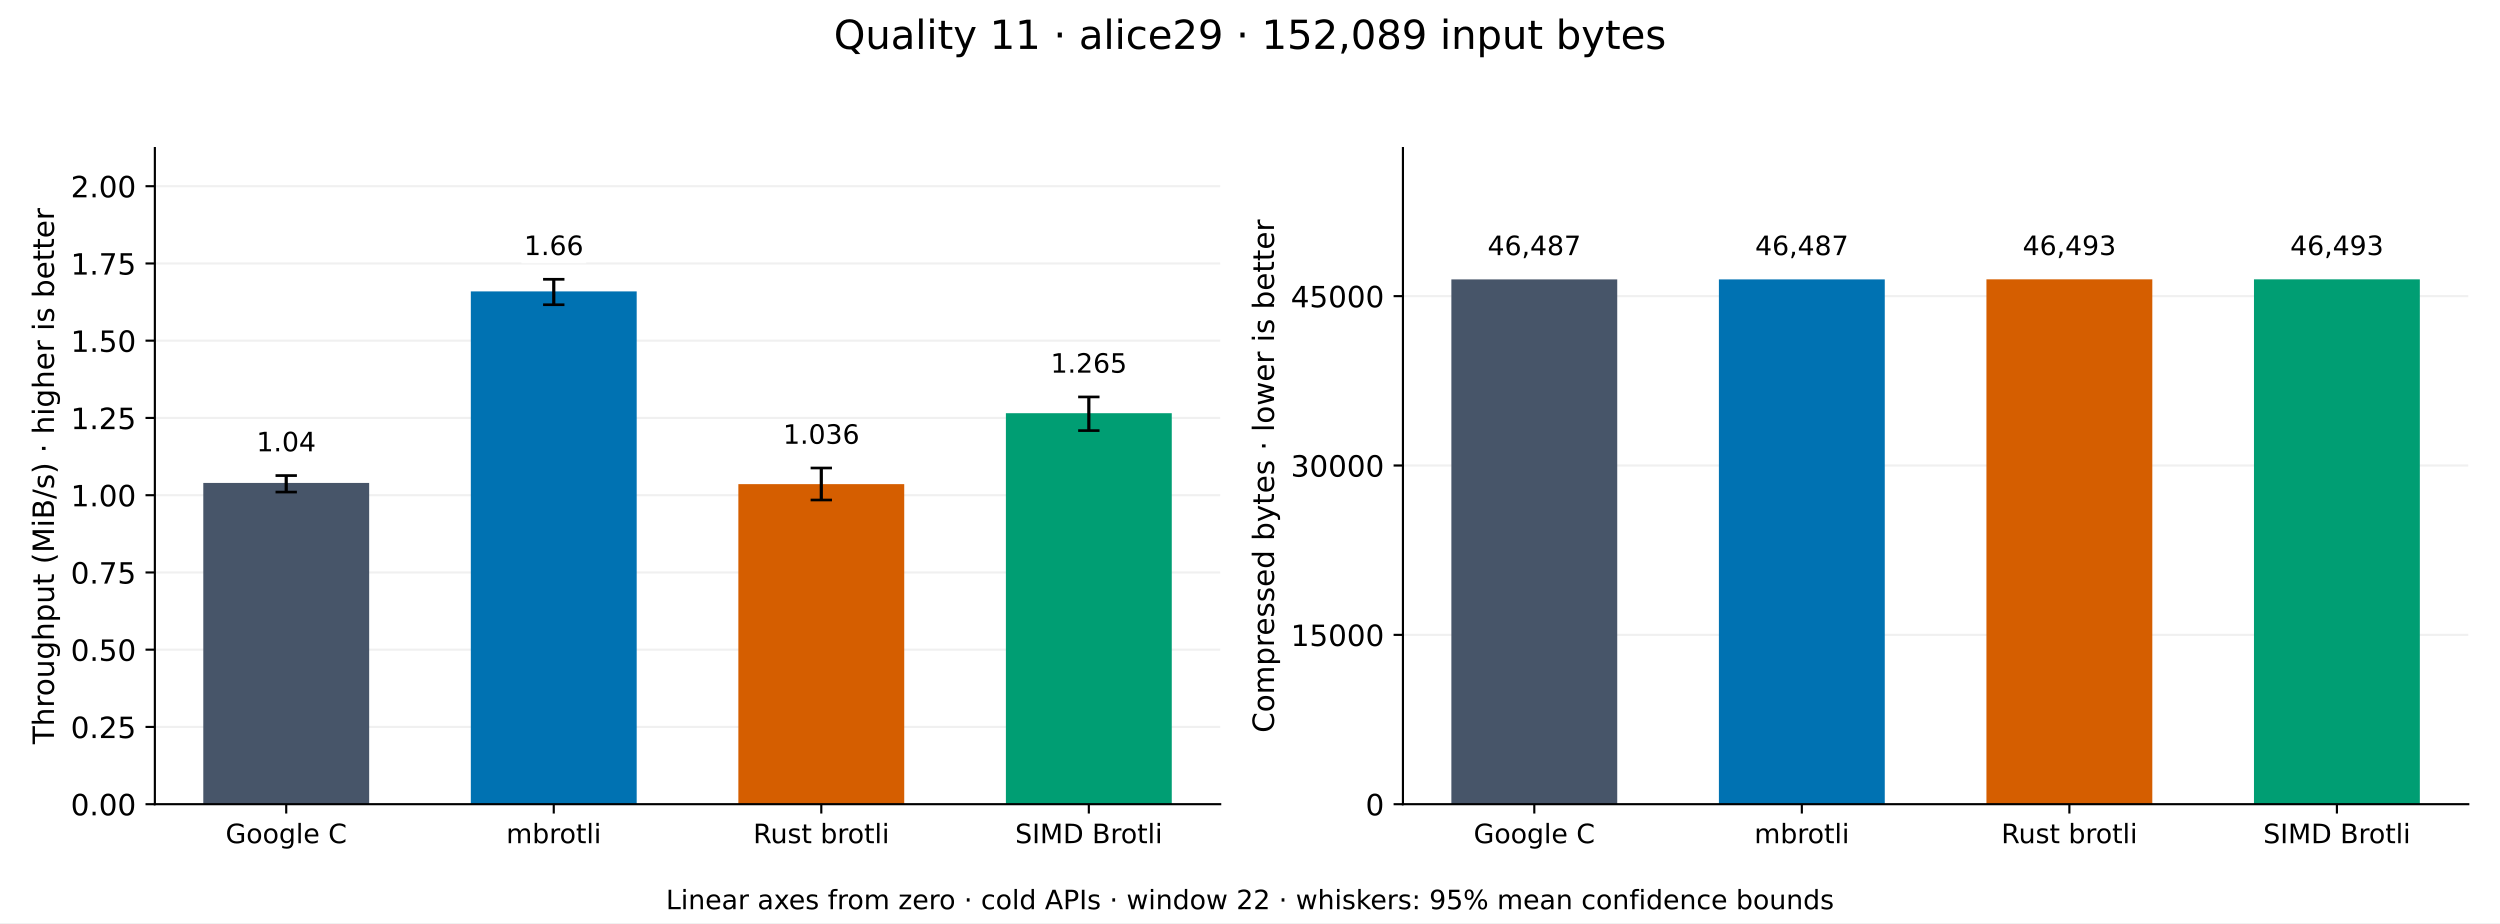
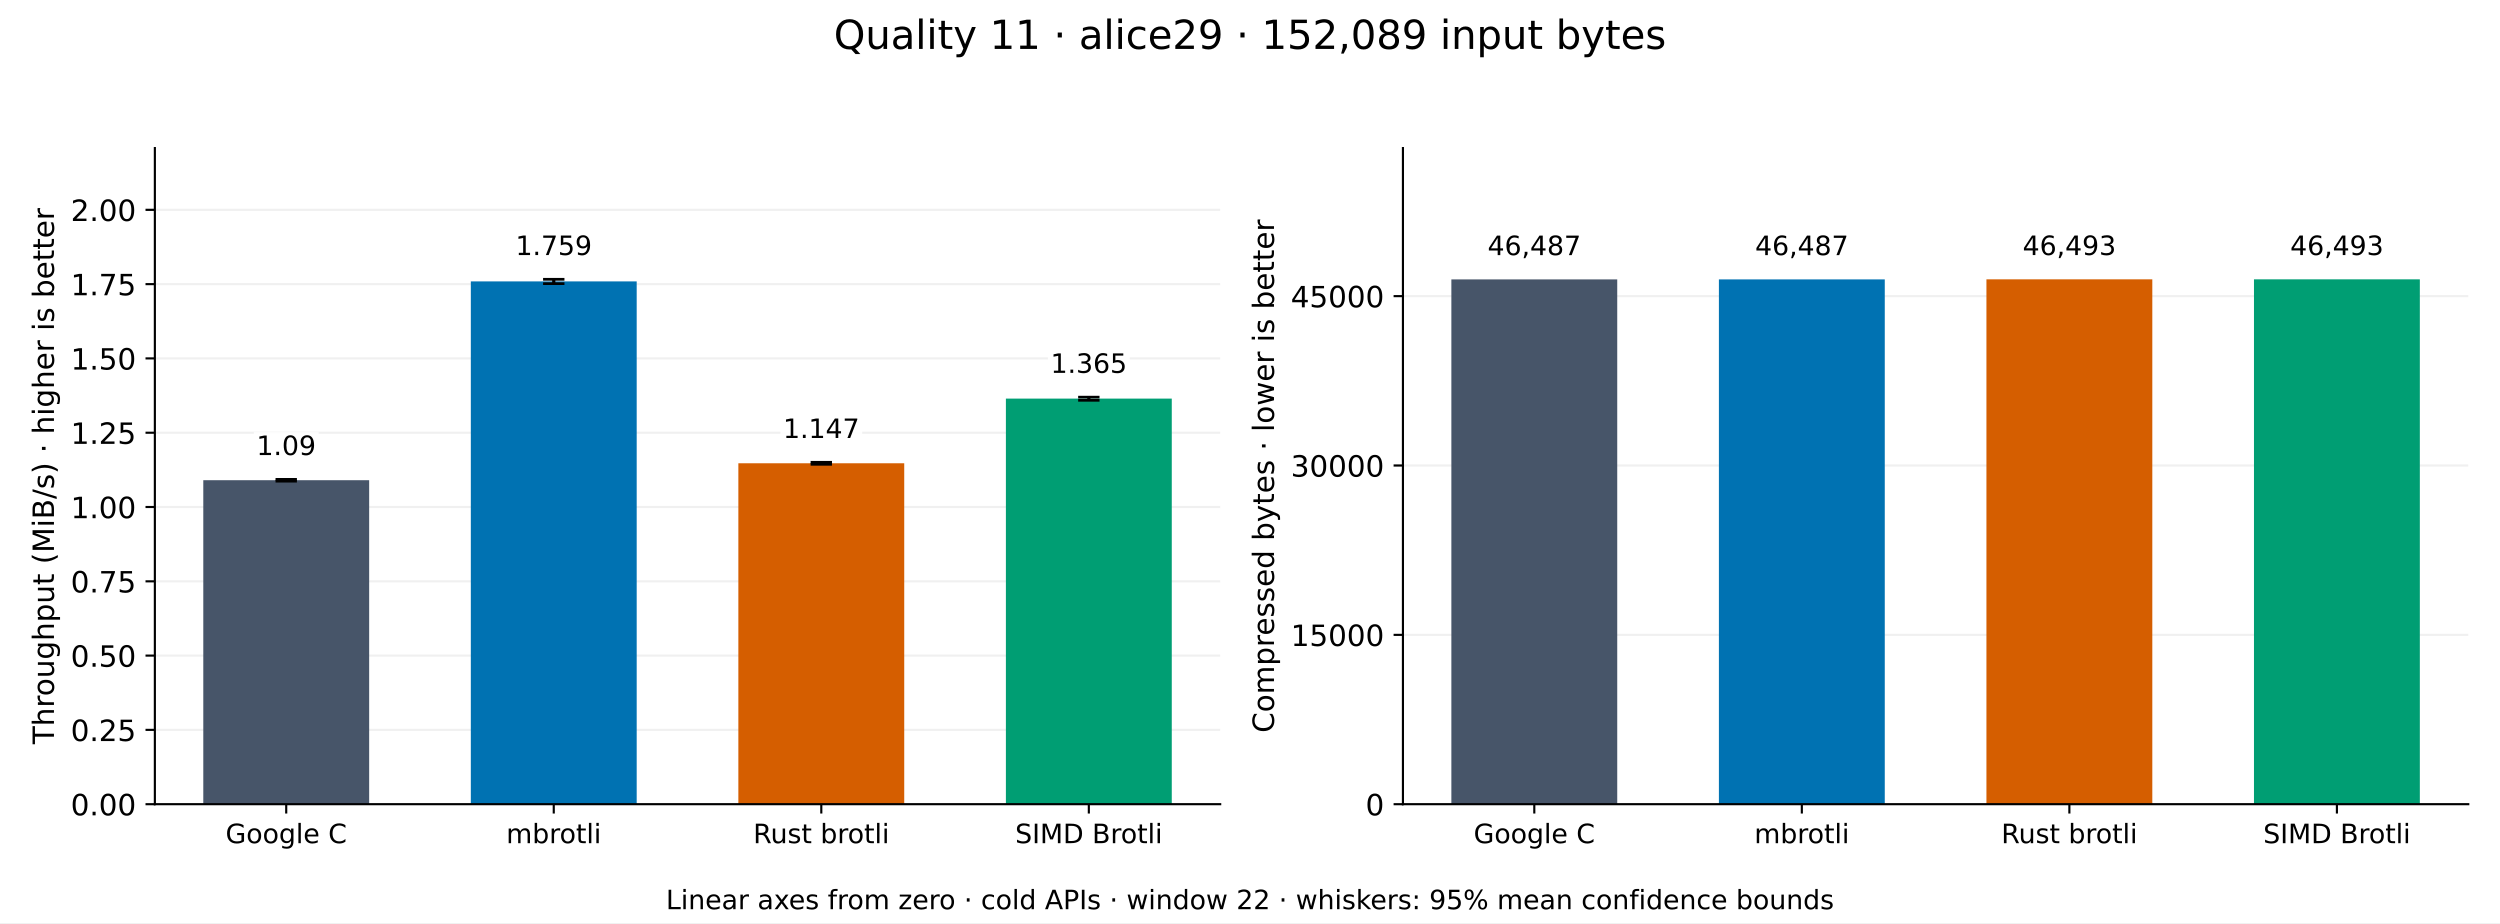
<svg xmlns="http://www.w3.org/2000/svg" xmlns:xlink="http://www.w3.org/1999/xlink" width="936pt" height="345.6pt" viewBox="0 0 936 345.6" version="1.1">
  <defs>
    <style type="text/css">*{stroke-linejoin: round; stroke-linecap: butt}</style>
  </defs>
  <g id="figure_1">
    <g id="patch_1">
      <path d="M 0 345.6 L 936 345.6 L 936 0 L 0 0 z " style="fill: #ffffff" />
    </g>
    <g id="axes_1">
      <g id="patch_2">
        <path d="M 57.98 301.088 L 456.84 301.088 L 456.84 55.44 L 57.98 55.44 z " style="fill: #ffffff" />
      </g>
      <g id="matplotlib.axis_1">
        <g id="xtick_1">
          <g id="line2d_1">
            <defs>
              <path id="m3d63aaa0ea" d="M 0 0 L 0 3.5 " style="stroke: #000000; stroke-width: 0.8" />
            </defs>
            <g>
              <use xlink:href="#m3d63aaa0ea" x="107.161" y="301.088" style="stroke: #000000; stroke-width: 0.8" />
            </g>
          </g>
          <g id="text_1">
            <text style="font-size: 10px; font-family: 'DejaVu Sans', 'Bitstream Vera Sans', 'Computer Modern Sans Serif', 'Lucida Grande', 'Verdana', 'Geneva', 'Lucid', 'Arial', 'Helvetica', 'Avant Garde', sans-serif; text-anchor: middle" x="107.161" y="315.686" transform="rotate(-0 107.1614 315.6864)">Google C</text>
          </g>
        </g>
        <g id="xtick_2">
          <g id="line2d_2">
            <g>
              <use xlink:href="#m3d63aaa0ea" x="207.327" y="301.088" style="stroke: #000000; stroke-width: 0.8" />
            </g>
          </g>
          <g id="text_2">
            <text style="font-size: 10px; font-family: 'DejaVu Sans', 'Bitstream Vera Sans', 'Computer Modern Sans Serif', 'Lucida Grande', 'Verdana', 'Geneva', 'Lucid', 'Arial', 'Helvetica', 'Avant Garde', sans-serif; text-anchor: middle" x="207.327" y="315.686" transform="rotate(-0 207.3271 315.6864)">mbrotli</text>
          </g>
        </g>
        <g id="xtick_3">
          <g id="line2d_3">
            <g>
              <use xlink:href="#m3d63aaa0ea" x="307.493" y="301.088" style="stroke: #000000; stroke-width: 0.8" />
            </g>
          </g>
          <g id="text_3">
            <text style="font-size: 10px; font-family: 'DejaVu Sans', 'Bitstream Vera Sans', 'Computer Modern Sans Serif', 'Lucida Grande', 'Verdana', 'Geneva', 'Lucid', 'Arial', 'Helvetica', 'Avant Garde', sans-serif; text-anchor: middle" x="307.493" y="315.686" transform="rotate(-0 307.4929 315.6864)">Rust brotli</text>
          </g>
        </g>
        <g id="xtick_4">
          <g id="line2d_4">
            <g>
              <use xlink:href="#m3d63aaa0ea" x="407.659" y="301.088" style="stroke: #000000; stroke-width: 0.8" />
            </g>
          </g>
          <g id="text_4">
            <text style="font-size: 10px; font-family: 'DejaVu Sans', 'Bitstream Vera Sans', 'Computer Modern Sans Serif', 'Lucida Grande', 'Verdana', 'Geneva', 'Lucid', 'Arial', 'Helvetica', 'Avant Garde', sans-serif; text-anchor: middle" x="407.659" y="315.686" transform="rotate(-0 407.6586 315.6864)">SIMD Brotli</text>
          </g>
        </g>
      </g>
      <g id="matplotlib.axis_2">
        <g id="ytick_1">
          <g id="line2d_5">
            <path d="M 57.98 301.088 L 456.84 301.088 " clip-path="url(#p3a01ae5ec7)" style="fill: none; stroke: #b0b0b0; stroke-opacity: 0.18; stroke-width: 0.8; stroke-linecap: square" />
          </g>
          <g id="line2d_6">
            <defs>
              <path id="mb6c034703b" d="M 0 0 L -3.5 0 " style="stroke: #000000; stroke-width: 0.8" />
            </defs>
            <g>
              <use xlink:href="#mb6c034703b" x="57.98" y="301.088" style="stroke: #000000; stroke-width: 0.8" />
            </g>
          </g>
          <g id="text_5">
            <text style="font-size: 11px; font-family: 'DejaVu Sans', 'Bitstream Vera Sans', 'Computer Modern Sans Serif', 'Lucida Grande', 'Verdana', 'Geneva', 'Lucid', 'Arial', 'Helvetica', 'Avant Garde', sans-serif; text-anchor: end" x="50.98" y="305.267" transform="rotate(-0 50.98 305.2671)">0.00</text>
          </g>
        </g>
        <g id="ytick_2">
          <g id="line2d_7">
-             <path d="M 57.98 272.166 L 456.84 272.166 " clip-path="url(#p3a01ae5ec7)" style="fill: none; stroke: #b0b0b0; stroke-opacity: 0.18; stroke-width: 0.8; stroke-linecap: square" />
+             <path d="M 57.98 273.272 L 456.84 273.272 " clip-path="url(#p3a01ae5ec7)" style="fill: none; stroke: #b0b0b0; stroke-opacity: 0.18; stroke-width: 0.8; stroke-linecap: square" />
          </g>
          <g id="line2d_8">
            <g>
-               <use xlink:href="#mb6c034703b" x="57.98" y="272.166" style="stroke: #000000; stroke-width: 0.8" />
+               <use xlink:href="#mb6c034703b" x="57.98" y="273.272" style="stroke: #000000; stroke-width: 0.8" />
            </g>
          </g>
          <g id="text_6">
-             <text style="font-size: 11px; font-family: 'DejaVu Sans', 'Bitstream Vera Sans', 'Computer Modern Sans Serif', 'Lucida Grande', 'Verdana', 'Geneva', 'Lucid', 'Arial', 'Helvetica', 'Avant Garde', sans-serif; text-anchor: end" x="50.98" y="276.345" transform="rotate(-0 50.98 276.345)">0.25</text>
+             <text style="font-size: 11px; font-family: 'DejaVu Sans', 'Bitstream Vera Sans', 'Computer Modern Sans Serif', 'Lucida Grande', 'Verdana', 'Geneva', 'Lucid', 'Arial', 'Helvetica', 'Avant Garde', sans-serif; text-anchor: end" x="50.98" y="277.451" transform="rotate(-0 50.98 277.4514)">0.25</text>
          </g>
        </g>
        <g id="ytick_3">
          <g id="line2d_9">
-             <path d="M 57.98 243.244 L 456.84 243.244 " clip-path="url(#p3a01ae5ec7)" style="fill: none; stroke: #b0b0b0; stroke-opacity: 0.18; stroke-width: 0.8; stroke-linecap: square" />
+             <path d="M 57.98 245.456 L 456.84 245.456 " clip-path="url(#p3a01ae5ec7)" style="fill: none; stroke: #b0b0b0; stroke-opacity: 0.18; stroke-width: 0.8; stroke-linecap: square" />
          </g>
          <g id="line2d_10">
            <g>
-               <use xlink:href="#mb6c034703b" x="57.98" y="243.244" style="stroke: #000000; stroke-width: 0.8" />
+               <use xlink:href="#mb6c034703b" x="57.98" y="245.456" style="stroke: #000000; stroke-width: 0.8" />
            </g>
          </g>
          <g id="text_7">
-             <text style="font-size: 11px; font-family: 'DejaVu Sans', 'Bitstream Vera Sans', 'Computer Modern Sans Serif', 'Lucida Grande', 'Verdana', 'Geneva', 'Lucid', 'Arial', 'Helvetica', 'Avant Garde', sans-serif; text-anchor: end" x="50.98" y="247.423" transform="rotate(-0 50.98 247.4228)">0.50</text>
+             <text style="font-size: 11px; font-family: 'DejaVu Sans', 'Bitstream Vera Sans', 'Computer Modern Sans Serif', 'Lucida Grande', 'Verdana', 'Geneva', 'Lucid', 'Arial', 'Helvetica', 'Avant Garde', sans-serif; text-anchor: end" x="50.98" y="249.636" transform="rotate(-0 50.98 249.6356)">0.50</text>
          </g>
        </g>
        <g id="ytick_4">
          <g id="line2d_11">
-             <path d="M 57.98 214.321 L 456.84 214.321 " clip-path="url(#p3a01ae5ec7)" style="fill: none; stroke: #b0b0b0; stroke-opacity: 0.18; stroke-width: 0.8; stroke-linecap: square" />
+             <path d="M 57.98 217.641 L 456.84 217.641 " clip-path="url(#p3a01ae5ec7)" style="fill: none; stroke: #b0b0b0; stroke-opacity: 0.18; stroke-width: 0.8; stroke-linecap: square" />
          </g>
          <g id="line2d_12">
            <g>
-               <use xlink:href="#mb6c034703b" x="57.98" y="214.321" style="stroke: #000000; stroke-width: 0.8" />
+               <use xlink:href="#mb6c034703b" x="57.98" y="217.641" style="stroke: #000000; stroke-width: 0.8" />
            </g>
          </g>
          <g id="text_8">
-             <text style="font-size: 11px; font-family: 'DejaVu Sans', 'Bitstream Vera Sans', 'Computer Modern Sans Serif', 'Lucida Grande', 'Verdana', 'Geneva', 'Lucid', 'Arial', 'Helvetica', 'Avant Garde', sans-serif; text-anchor: end" x="50.98" y="218.501" transform="rotate(-0 50.98 218.5006)">0.75</text>
+             <text style="font-size: 11px; font-family: 'DejaVu Sans', 'Bitstream Vera Sans', 'Computer Modern Sans Serif', 'Lucida Grande', 'Verdana', 'Geneva', 'Lucid', 'Arial', 'Helvetica', 'Avant Garde', sans-serif; text-anchor: end" x="50.98" y="221.82" transform="rotate(-0 50.98 221.8199)">0.75</text>
          </g>
        </g>
        <g id="ytick_5">
          <g id="line2d_13">
-             <path d="M 57.98 185.399 L 456.84 185.399 " clip-path="url(#p3a01ae5ec7)" style="fill: none; stroke: #b0b0b0; stroke-opacity: 0.18; stroke-width: 0.8; stroke-linecap: square" />
+             <path d="M 57.98 189.825 L 456.84 189.825 " clip-path="url(#p3a01ae5ec7)" style="fill: none; stroke: #b0b0b0; stroke-opacity: 0.18; stroke-width: 0.8; stroke-linecap: square" />
          </g>
          <g id="line2d_14">
            <g>
-               <use xlink:href="#mb6c034703b" x="57.98" y="185.399" style="stroke: #000000; stroke-width: 0.8" />
+               <use xlink:href="#mb6c034703b" x="57.98" y="189.825" style="stroke: #000000; stroke-width: 0.8" />
            </g>
          </g>
          <g id="text_9">
-             <text style="font-size: 11px; font-family: 'DejaVu Sans', 'Bitstream Vera Sans', 'Computer Modern Sans Serif', 'Lucida Grande', 'Verdana', 'Geneva', 'Lucid', 'Arial', 'Helvetica', 'Avant Garde', sans-serif; text-anchor: end" x="50.98" y="189.578" transform="rotate(-0 50.98 189.5784)">1.00</text>
+             <text style="font-size: 11px; font-family: 'DejaVu Sans', 'Bitstream Vera Sans', 'Computer Modern Sans Serif', 'Lucida Grande', 'Verdana', 'Geneva', 'Lucid', 'Arial', 'Helvetica', 'Avant Garde', sans-serif; text-anchor: end" x="50.98" y="194.004" transform="rotate(-0 50.98 194.0041)">1.00</text>
          </g>
        </g>
        <g id="ytick_6">
          <g id="line2d_15">
-             <path d="M 57.98 156.477 L 456.84 156.477 " clip-path="url(#p3a01ae5ec7)" style="fill: none; stroke: #b0b0b0; stroke-opacity: 0.18; stroke-width: 0.8; stroke-linecap: square" />
+             <path d="M 57.98 162.009 L 456.84 162.009 " clip-path="url(#p3a01ae5ec7)" style="fill: none; stroke: #b0b0b0; stroke-opacity: 0.18; stroke-width: 0.8; stroke-linecap: square" />
          </g>
          <g id="line2d_16">
            <g>
-               <use xlink:href="#mb6c034703b" x="57.98" y="156.477" style="stroke: #000000; stroke-width: 0.8" />
+               <use xlink:href="#mb6c034703b" x="57.98" y="162.009" style="stroke: #000000; stroke-width: 0.8" />
            </g>
          </g>
          <g id="text_10">
-             <text style="font-size: 11px; font-family: 'DejaVu Sans', 'Bitstream Vera Sans', 'Computer Modern Sans Serif', 'Lucida Grande', 'Verdana', 'Geneva', 'Lucid', 'Arial', 'Helvetica', 'Avant Garde', sans-serif; text-anchor: end" x="50.98" y="160.656" transform="rotate(-0 50.98 160.6562)">1.25</text>
+             <text style="font-size: 11px; font-family: 'DejaVu Sans', 'Bitstream Vera Sans', 'Computer Modern Sans Serif', 'Lucida Grande', 'Verdana', 'Geneva', 'Lucid', 'Arial', 'Helvetica', 'Avant Garde', sans-serif; text-anchor: end" x="50.98" y="166.188" transform="rotate(-0 50.98 166.1883)">1.25</text>
          </g>
        </g>
        <g id="ytick_7">
          <g id="line2d_17">
-             <path d="M 57.98 127.555 L 456.84 127.555 " clip-path="url(#p3a01ae5ec7)" style="fill: none; stroke: #b0b0b0; stroke-opacity: 0.18; stroke-width: 0.8; stroke-linecap: square" />
+             <path d="M 57.98 134.193 L 456.84 134.193 " clip-path="url(#p3a01ae5ec7)" style="fill: none; stroke: #b0b0b0; stroke-opacity: 0.18; stroke-width: 0.8; stroke-linecap: square" />
          </g>
          <g id="line2d_18">
            <g>
-               <use xlink:href="#mb6c034703b" x="57.98" y="127.555" style="stroke: #000000; stroke-width: 0.8" />
+               <use xlink:href="#mb6c034703b" x="57.98" y="134.193" style="stroke: #000000; stroke-width: 0.8" />
            </g>
          </g>
          <g id="text_11">
-             <text style="font-size: 11px; font-family: 'DejaVu Sans', 'Bitstream Vera Sans', 'Computer Modern Sans Serif', 'Lucida Grande', 'Verdana', 'Geneva', 'Lucid', 'Arial', 'Helvetica', 'Avant Garde', sans-serif; text-anchor: end" x="50.98" y="131.734" transform="rotate(-0 50.98 131.7341)">1.50</text>
+             <text style="font-size: 11px; font-family: 'DejaVu Sans', 'Bitstream Vera Sans', 'Computer Modern Sans Serif', 'Lucida Grande', 'Verdana', 'Geneva', 'Lucid', 'Arial', 'Helvetica', 'Avant Garde', sans-serif; text-anchor: end" x="50.98" y="138.373" transform="rotate(-0 50.98 138.3726)">1.50</text>
          </g>
        </g>
        <g id="ytick_8">
          <g id="line2d_19">
-             <path d="M 57.98 98.633 L 456.84 98.633 " clip-path="url(#p3a01ae5ec7)" style="fill: none; stroke: #b0b0b0; stroke-opacity: 0.18; stroke-width: 0.8; stroke-linecap: square" />
+             <path d="M 57.98 106.378 L 456.84 106.378 " clip-path="url(#p3a01ae5ec7)" style="fill: none; stroke: #b0b0b0; stroke-opacity: 0.18; stroke-width: 0.8; stroke-linecap: square" />
          </g>
          <g id="line2d_20">
            <g>
-               <use xlink:href="#mb6c034703b" x="57.98" y="98.633" style="stroke: #000000; stroke-width: 0.8" />
+               <use xlink:href="#mb6c034703b" x="57.98" y="106.378" style="stroke: #000000; stroke-width: 0.8" />
            </g>
          </g>
          <g id="text_12">
-             <text style="font-size: 11px; font-family: 'DejaVu Sans', 'Bitstream Vera Sans', 'Computer Modern Sans Serif', 'Lucida Grande', 'Verdana', 'Geneva', 'Lucid', 'Arial', 'Helvetica', 'Avant Garde', sans-serif; text-anchor: end" x="50.98" y="102.812" transform="rotate(-0 50.98 102.8119)">1.75</text>
+             <text style="font-size: 11px; font-family: 'DejaVu Sans', 'Bitstream Vera Sans', 'Computer Modern Sans Serif', 'Lucida Grande', 'Verdana', 'Geneva', 'Lucid', 'Arial', 'Helvetica', 'Avant Garde', sans-serif; text-anchor: end" x="50.98" y="110.557" transform="rotate(-0 50.98 110.5568)">1.75</text>
          </g>
        </g>
        <g id="ytick_9">
          <g id="line2d_21">
-             <path d="M 57.98 69.711 L 456.84 69.711 " clip-path="url(#p3a01ae5ec7)" style="fill: none; stroke: #b0b0b0; stroke-opacity: 0.18; stroke-width: 0.8; stroke-linecap: square" />
+             <path d="M 57.98 78.562 L 456.84 78.562 " clip-path="url(#p3a01ae5ec7)" style="fill: none; stroke: #b0b0b0; stroke-opacity: 0.18; stroke-width: 0.8; stroke-linecap: square" />
          </g>
          <g id="line2d_22">
            <g>
-               <use xlink:href="#mb6c034703b" x="57.98" y="69.711" style="stroke: #000000; stroke-width: 0.8" />
+               <use xlink:href="#mb6c034703b" x="57.98" y="78.562" style="stroke: #000000; stroke-width: 0.8" />
            </g>
          </g>
          <g id="text_13">
-             <text style="font-size: 11px; font-family: 'DejaVu Sans', 'Bitstream Vera Sans', 'Computer Modern Sans Serif', 'Lucida Grande', 'Verdana', 'Geneva', 'Lucid', 'Arial', 'Helvetica', 'Avant Garde', sans-serif; text-anchor: end" x="50.98" y="73.89" transform="rotate(-0 50.98 73.88969)">2.00</text>
+             <text style="font-size: 11px; font-family: 'DejaVu Sans', 'Bitstream Vera Sans', 'Computer Modern Sans Serif', 'Lucida Grande', 'Verdana', 'Geneva', 'Lucid', 'Arial', 'Helvetica', 'Avant Garde', sans-serif; text-anchor: end" x="50.98" y="82.741" transform="rotate(-0 50.98 82.74107)">2.00</text>
          </g>
        </g>
        <g id="text_14">
          <text style="font-size: 11px; font-family: 'DejaVu Sans', 'Bitstream Vera Sans', 'Computer Modern Sans Serif', 'Lucida Grande', 'Verdana', 'Geneva', 'Lucid', 'Arial', 'Helvetica', 'Avant Garde', sans-serif; text-anchor: middle" x="20.2" y="178.264" transform="rotate(-90 20.20016 178.264)">Throughput (MiB/s) · higher is better</text>
        </g>
      </g>
      <g id="patch_3">
-         <path d="M 76.11 301.088 L 138.213 301.088 L 138.213 180.819 L 76.11 180.819 z " clip-path="url(#p3a01ae5ec7)" style="fill: #475569" />
+         <path d="M 76.11 301.088 L 138.213 301.088 L 138.213 179.787 L 76.11 179.787 z " clip-path="url(#p3a01ae5ec7)" style="fill: #475569" />
      </g>
      <g id="patch_4">
-         <path d="M 176.276 301.088 L 238.379 301.088 L 238.379 109.093 L 176.276 109.093 z " clip-path="url(#p3a01ae5ec7)" style="fill: #0072b2" />
+         <path d="M 176.276 301.088 L 238.379 301.088 L 238.379 105.348 L 176.276 105.348 z " clip-path="url(#p3a01ae5ec7)" style="fill: #0072b2" />
      </g>
      <g id="patch_5">
-         <path d="M 276.441 301.088 L 338.544 301.088 L 338.544 181.263 L 276.441 181.263 z " clip-path="url(#p3a01ae5ec7)" style="fill: #d55e00" />
+         <path d="M 276.441 301.088 L 338.544 301.088 L 338.544 173.445 L 276.441 173.445 z " clip-path="url(#p3a01ae5ec7)" style="fill: #d55e00" />
      </g>
      <g id="patch_6">
-         <path d="M 376.607 301.088 L 438.71 301.088 L 438.71 154.693 L 376.607 154.693 z " clip-path="url(#p3a01ae5ec7)" style="fill: #009e73" />
+         <path d="M 376.607 301.088 L 438.71 301.088 L 438.71 149.241 L 376.607 149.241 z " clip-path="url(#p3a01ae5ec7)" style="fill: #009e73" />
      </g>
      <g id="LineCollection_1">
-         <path d="M 107.161 184.233 L 107.161 178.052 " clip-path="url(#p3a01ae5ec7)" style="fill: none; stroke: #000000; stroke-width: 1.2" />
-         <path d="M 207.327 114.09 L 207.327 104.57 " clip-path="url(#p3a01ae5ec7)" style="fill: none; stroke: #000000; stroke-width: 1.2" />
-         <path d="M 307.493 187.206 L 307.493 175.228 " clip-path="url(#p3a01ae5ec7)" style="fill: none; stroke: #000000; stroke-width: 1.2" />
-         <path d="M 407.659 161.205 L 407.659 148.618 " clip-path="url(#p3a01ae5ec7)" style="fill: none; stroke: #000000; stroke-width: 1.2" />
+         <path d="M 107.161 180.165 L 107.161 179.453 " clip-path="url(#p3a01ae5ec7)" style="fill: none; stroke: #000000; stroke-width: 1.2" />
+         <path d="M 207.327 106.204 L 207.327 104.57 " clip-path="url(#p3a01ae5ec7)" style="fill: none; stroke: #000000; stroke-width: 1.2" />
+         <path d="M 307.493 173.837 L 307.493 173.071 " clip-path="url(#p3a01ae5ec7)" style="fill: none; stroke: #000000; stroke-width: 1.2" />
+         <path d="M 407.659 149.883 L 407.659 148.683 " clip-path="url(#p3a01ae5ec7)" style="fill: none; stroke: #000000; stroke-width: 1.2" />
      </g>
      <g id="line2d_23">
        <defs>
          <path id="ma4d3aa00d3" d="M 4 0 L -4 -0 " style="stroke: #000000" />
        </defs>
        <g clip-path="url(#p3a01ae5ec7)">
-           <use xlink:href="#ma4d3aa00d3" x="107.161" y="184.233" style="fill: #1f77b4; stroke: #000000" />
-           <use xlink:href="#ma4d3aa00d3" x="207.327" y="114.09" style="fill: #1f77b4; stroke: #000000" />
-           <use xlink:href="#ma4d3aa00d3" x="307.493" y="187.206" style="fill: #1f77b4; stroke: #000000" />
-           <use xlink:href="#ma4d3aa00d3" x="407.659" y="161.205" style="fill: #1f77b4; stroke: #000000" />
+           <use xlink:href="#ma4d3aa00d3" x="107.161" y="180.165" style="fill: #1f77b4; stroke: #000000" />
+           <use xlink:href="#ma4d3aa00d3" x="207.327" y="106.204" style="fill: #1f77b4; stroke: #000000" />
+           <use xlink:href="#ma4d3aa00d3" x="307.493" y="173.837" style="fill: #1f77b4; stroke: #000000" />
+           <use xlink:href="#ma4d3aa00d3" x="407.659" y="149.883" style="fill: #1f77b4; stroke: #000000" />
        </g>
      </g>
      <g id="line2d_24">
        <g clip-path="url(#p3a01ae5ec7)">
-           <use xlink:href="#ma4d3aa00d3" x="107.161" y="178.052" style="fill: #1f77b4; stroke: #000000" />
+           <use xlink:href="#ma4d3aa00d3" x="107.161" y="179.453" style="fill: #1f77b4; stroke: #000000" />
          <use xlink:href="#ma4d3aa00d3" x="207.327" y="104.57" style="fill: #1f77b4; stroke: #000000" />
-           <use xlink:href="#ma4d3aa00d3" x="307.493" y="175.228" style="fill: #1f77b4; stroke: #000000" />
-           <use xlink:href="#ma4d3aa00d3" x="407.659" y="148.618" style="fill: #1f77b4; stroke: #000000" />
+           <use xlink:href="#ma4d3aa00d3" x="307.493" y="173.071" style="fill: #1f77b4; stroke: #000000" />
+           <use xlink:href="#ma4d3aa00d3" x="407.659" y="148.683" style="fill: #1f77b4; stroke: #000000" />
        </g>
      </g>
      <g id="patch_7">
        <path d="M 57.98 301.088 L 57.98 55.44 " style="fill: none; stroke: #000000; stroke-width: 0.8; stroke-linejoin: miter; stroke-linecap: square" />
      </g>
      <g id="patch_8">
        <path d="M 57.98 301.088 L 456.84 301.088 " style="fill: none; stroke: #000000; stroke-width: 0.8; stroke-linejoin: miter; stroke-linecap: square" />
      </g>
      <g id="text_15">
        <g id="patch_9">
-           <path d="M 95.029 172.052 L 119.294 172.052 L 119.294 160.374 L 95.029 160.374 z " style="fill: #ffffff; opacity: 0.9" />
-         </g>
-         <text style="font-size: 10px; font-family: 'DejaVu Sans', 'Bitstream Vera Sans', 'Computer Modern Sans Serif', 'Lucida Grande', 'Verdana', 'Geneva', 'Lucid', 'Arial', 'Helvetica', 'Avant Garde', sans-serif; text-anchor: middle" x="107.161" y="168.973" transform="rotate(-0 107.1614 168.9727)">1.04</text>
+           <path d="M 95.029 173.453 L 119.294 173.453 L 119.294 161.774 L 95.029 161.774 z " style="fill: #ffffff; opacity: 0.9" />
+         </g>
+         <text style="font-size: 10px; font-family: 'DejaVu Sans', 'Bitstream Vera Sans', 'Computer Modern Sans Serif', 'Lucida Grande', 'Verdana', 'Geneva', 'Lucid', 'Arial', 'Helvetica', 'Avant Garde', sans-serif; text-anchor: middle" x="107.161" y="170.373" transform="rotate(-0 107.1614 170.3728)">1.09</text>
      </g>
      <g id="text_16">
        <g id="patch_10">
-           <path d="M 195.194 98.57 L 219.46 98.57 L 219.46 86.891 L 195.194 86.891 z " style="fill: #ffffff; opacity: 0.9" />
-         </g>
-         <text style="font-size: 10px; font-family: 'DejaVu Sans', 'Bitstream Vera Sans', 'Computer Modern Sans Serif', 'Lucida Grande', 'Verdana', 'Geneva', 'Lucid', 'Arial', 'Helvetica', 'Avant Garde', sans-serif; text-anchor: middle" x="207.327" y="95.49" transform="rotate(-0 207.3271 95.48991)">1.66</text>
+           <path d="M 192.013 98.57 L 222.641 98.57 L 222.641 86.891 L 192.013 86.891 z " style="fill: #ffffff; opacity: 0.9" />
+         </g>
+         <text style="font-size: 10px; font-family: 'DejaVu Sans', 'Bitstream Vera Sans', 'Computer Modern Sans Serif', 'Lucida Grande', 'Verdana', 'Geneva', 'Lucid', 'Arial', 'Helvetica', 'Avant Garde', sans-serif; text-anchor: middle" x="207.327" y="95.49" transform="rotate(-0 207.3271 95.48991)">1.759</text>
      </g>
      <g id="text_17">
        <g id="patch_11">
-           <path d="M 292.179 169.228 L 322.807 169.228 L 322.807 157.55 L 292.179 157.55 z " style="fill: #ffffff; opacity: 0.9" />
-         </g>
-         <text style="font-size: 10px; font-family: 'DejaVu Sans', 'Bitstream Vera Sans', 'Computer Modern Sans Serif', 'Lucida Grande', 'Verdana', 'Geneva', 'Lucid', 'Arial', 'Helvetica', 'Avant Garde', sans-serif; text-anchor: middle" x="307.493" y="166.148" transform="rotate(-0 307.4929 166.148)">1.036</text>
+           <path d="M 292.179 167.071 L 322.807 167.071 L 322.807 155.393 L 292.179 155.393 z " style="fill: #ffffff; opacity: 0.9" />
+         </g>
+         <text style="font-size: 10px; font-family: 'DejaVu Sans', 'Bitstream Vera Sans', 'Computer Modern Sans Serif', 'Lucida Grande', 'Verdana', 'Geneva', 'Lucid', 'Arial', 'Helvetica', 'Avant Garde', sans-serif; text-anchor: middle" x="307.493" y="163.991" transform="rotate(-0 307.4929 163.9914)">1.147</text>
      </g>
      <g id="text_18">
        <g id="patch_12">
-           <path d="M 392.345 142.618 L 422.973 142.618 L 422.973 130.94 L 392.345 130.94 z " style="fill: #ffffff; opacity: 0.9" />
-         </g>
-         <text style="font-size: 10px; font-family: 'DejaVu Sans', 'Bitstream Vera Sans', 'Computer Modern Sans Serif', 'Lucida Grande', 'Verdana', 'Geneva', 'Lucid', 'Arial', 'Helvetica', 'Avant Garde', sans-serif; text-anchor: middle" x="407.659" y="139.539" transform="rotate(-0 407.6586 139.5388)">1.265</text>
+           <path d="M 392.345 142.683 L 422.973 142.683 L 422.973 131.005 L 392.345 131.005 z " style="fill: #ffffff; opacity: 0.9" />
+         </g>
+         <text style="font-size: 10px; font-family: 'DejaVu Sans', 'Bitstream Vera Sans', 'Computer Modern Sans Serif', 'Lucida Grande', 'Verdana', 'Geneva', 'Lucid', 'Arial', 'Helvetica', 'Avant Garde', sans-serif; text-anchor: middle" x="407.659" y="139.603" transform="rotate(-0 407.6586 139.6033)">1.365</text>
      </g>
    </g>
    <g id="axes_2">
      <g id="patch_13">
        <path d="M 525.26 301.088 L 924.12 301.088 L 924.12 55.44 L 525.26 55.44 z " style="fill: #ffffff" />
      </g>
      <g id="matplotlib.axis_3">
        <g id="xtick_5">
          <g id="line2d_25">
            <g>
              <use xlink:href="#m3d63aaa0ea" x="574.441" y="301.088" style="stroke: #000000; stroke-width: 0.8" />
            </g>
          </g>
          <g id="text_19">
            <text style="font-size: 10px; font-family: 'DejaVu Sans', 'Bitstream Vera Sans', 'Computer Modern Sans Serif', 'Lucida Grande', 'Verdana', 'Geneva', 'Lucid', 'Arial', 'Helvetica', 'Avant Garde', sans-serif; text-anchor: middle" x="574.441" y="315.686" transform="rotate(-0 574.4414 315.6864)">Google C</text>
          </g>
        </g>
        <g id="xtick_6">
          <g id="line2d_26">
            <g>
              <use xlink:href="#m3d63aaa0ea" x="674.607" y="301.088" style="stroke: #000000; stroke-width: 0.8" />
            </g>
          </g>
          <g id="text_20">
            <text style="font-size: 10px; font-family: 'DejaVu Sans', 'Bitstream Vera Sans', 'Computer Modern Sans Serif', 'Lucida Grande', 'Verdana', 'Geneva', 'Lucid', 'Arial', 'Helvetica', 'Avant Garde', sans-serif; text-anchor: middle" x="674.607" y="315.686" transform="rotate(-0 674.6071 315.6864)">mbrotli</text>
          </g>
        </g>
        <g id="xtick_7">
          <g id="line2d_27">
            <g>
              <use xlink:href="#m3d63aaa0ea" x="774.773" y="301.088" style="stroke: #000000; stroke-width: 0.8" />
            </g>
          </g>
          <g id="text_21">
            <text style="font-size: 10px; font-family: 'DejaVu Sans', 'Bitstream Vera Sans', 'Computer Modern Sans Serif', 'Lucida Grande', 'Verdana', 'Geneva', 'Lucid', 'Arial', 'Helvetica', 'Avant Garde', sans-serif; text-anchor: middle" x="774.773" y="315.686" transform="rotate(-0 774.7729 315.6864)">Rust brotli</text>
          </g>
        </g>
        <g id="xtick_8">
          <g id="line2d_28">
            <g>
              <use xlink:href="#m3d63aaa0ea" x="874.939" y="301.088" style="stroke: #000000; stroke-width: 0.8" />
            </g>
          </g>
          <g id="text_22">
            <text style="font-size: 10px; font-family: 'DejaVu Sans', 'Bitstream Vera Sans', 'Computer Modern Sans Serif', 'Lucida Grande', 'Verdana', 'Geneva', 'Lucid', 'Arial', 'Helvetica', 'Avant Garde', sans-serif; text-anchor: middle" x="874.939" y="315.686" transform="rotate(-0 874.9386 315.6864)">SIMD Brotli</text>
          </g>
        </g>
      </g>
      <g id="matplotlib.axis_4">
        <g id="ytick_10">
          <g id="line2d_29">
            <path d="M 525.26 301.088 L 924.12 301.088 " clip-path="url(#p4e565bda3d)" style="fill: none; stroke: #b0b0b0; stroke-opacity: 0.18; stroke-width: 0.8; stroke-linecap: square" />
          </g>
          <g id="line2d_30">
            <g>
              <use xlink:href="#mb6c034703b" x="525.26" y="301.088" style="stroke: #000000; stroke-width: 0.8" />
            </g>
          </g>
          <g id="text_23">
            <text style="font-size: 11px; font-family: 'DejaVu Sans', 'Bitstream Vera Sans', 'Computer Modern Sans Serif', 'Lucida Grande', 'Verdana', 'Geneva', 'Lucid', 'Arial', 'Helvetica', 'Avant Garde', sans-serif; text-anchor: end" x="518.26" y="305.267" transform="rotate(-0 518.26 305.2671)">0</text>
          </g>
        </g>
        <g id="ytick_11">
          <g id="line2d_31">
            <path d="M 525.26 237.685 L 924.12 237.685 " clip-path="url(#p4e565bda3d)" style="fill: none; stroke: #b0b0b0; stroke-opacity: 0.18; stroke-width: 0.8; stroke-linecap: square" />
          </g>
          <g id="line2d_32">
            <g>
              <use xlink:href="#mb6c034703b" x="525.26" y="237.685" style="stroke: #000000; stroke-width: 0.8" />
            </g>
          </g>
          <g id="text_24">
            <text style="font-size: 11px; font-family: 'DejaVu Sans', 'Bitstream Vera Sans', 'Computer Modern Sans Serif', 'Lucida Grande', 'Verdana', 'Geneva', 'Lucid', 'Arial', 'Helvetica', 'Avant Garde', sans-serif; text-anchor: end" x="518.26" y="241.865" transform="rotate(-0 518.26 241.8646)">15000</text>
          </g>
        </g>
        <g id="ytick_12">
          <g id="line2d_33">
            <path d="M 525.26 174.283 L 924.12 174.283 " clip-path="url(#p4e565bda3d)" style="fill: none; stroke: #b0b0b0; stroke-opacity: 0.18; stroke-width: 0.8; stroke-linecap: square" />
          </g>
          <g id="line2d_34">
            <g>
              <use xlink:href="#mb6c034703b" x="525.26" y="174.283" style="stroke: #000000; stroke-width: 0.8" />
            </g>
          </g>
          <g id="text_25">
            <text style="font-size: 11px; font-family: 'DejaVu Sans', 'Bitstream Vera Sans', 'Computer Modern Sans Serif', 'Lucida Grande', 'Verdana', 'Geneva', 'Lucid', 'Arial', 'Helvetica', 'Avant Garde', sans-serif; text-anchor: end" x="518.26" y="178.462" transform="rotate(-0 518.26 178.462)">30000</text>
          </g>
        </g>
        <g id="ytick_13">
          <g id="line2d_35">
            <path d="M 525.26 110.88 L 924.12 110.88 " clip-path="url(#p4e565bda3d)" style="fill: none; stroke: #b0b0b0; stroke-opacity: 0.18; stroke-width: 0.8; stroke-linecap: square" />
          </g>
          <g id="line2d_36">
            <g>
              <use xlink:href="#mb6c034703b" x="525.26" y="110.88" style="stroke: #000000; stroke-width: 0.8" />
            </g>
          </g>
          <g id="text_26">
            <text style="font-size: 11px; font-family: 'DejaVu Sans', 'Bitstream Vera Sans', 'Computer Modern Sans Serif', 'Lucida Grande', 'Verdana', 'Geneva', 'Lucid', 'Arial', 'Helvetica', 'Avant Garde', sans-serif; text-anchor: end" x="518.26" y="115.059" transform="rotate(-0 518.26 115.0594)">45000</text>
          </g>
        </g>
        <g id="text_27">
          <text style="font-size: 11px; font-family: 'DejaVu Sans', 'Bitstream Vera Sans', 'Computer Modern Sans Serif', 'Lucida Grande', 'Verdana', 'Geneva', 'Lucid', 'Arial', 'Helvetica', 'Avant Garde', sans-serif; text-anchor: middle" x="476.979" y="178.264" transform="rotate(-90 476.9786 178.264)">Compressed bytes · lower is better</text>
        </g>
      </g>
      <g id="patch_14">
        <path d="M 543.39 301.088 L 605.493 301.088 L 605.493 104.595 L 543.39 104.595 z " clip-path="url(#p4e565bda3d)" style="fill: #475569" />
      </g>
      <g id="patch_15">
        <path d="M 643.556 301.088 L 705.659 301.088 L 705.659 104.595 L 643.556 104.595 z " clip-path="url(#p4e565bda3d)" style="fill: #0072b2" />
      </g>
      <g id="patch_16">
        <path d="M 743.721 301.088 L 805.824 301.088 L 805.824 104.57 L 743.721 104.57 z " clip-path="url(#p4e565bda3d)" style="fill: #d55e00" />
      </g>
      <g id="patch_17">
        <path d="M 843.887 301.088 L 905.99 301.088 L 905.99 104.57 L 843.887 104.57 z " clip-path="url(#p4e565bda3d)" style="fill: #009e73" />
      </g>
      <g id="patch_18">
        <path d="M 525.26 301.088 L 525.26 55.44 " style="fill: none; stroke: #000000; stroke-width: 0.8; stroke-linejoin: miter; stroke-linecap: square" />
      </g>
      <g id="patch_19">
        <path d="M 525.26 301.088 L 924.12 301.088 " style="fill: none; stroke: #000000; stroke-width: 0.8; stroke-linejoin: miter; stroke-linecap: square" />
      </g>
      <g id="text_28">
        <g id="patch_20">
          <path d="M 555.946 98.595 L 592.937 98.595 L 592.937 86.917 L 555.946 86.917 z " style="fill: #ffffff; opacity: 0.9" />
        </g>
        <text style="font-size: 10px; font-family: 'DejaVu Sans', 'Bitstream Vera Sans', 'Computer Modern Sans Serif', 'Lucida Grande', 'Verdana', 'Geneva', 'Lucid', 'Arial', 'Helvetica', 'Avant Garde', sans-serif; text-anchor: middle" x="574.441" y="95.515" transform="rotate(-0 574.4414 95.51527)">46,487</text>
      </g>
      <g id="text_29">
        <g id="patch_21">
          <path d="M 656.112 98.595 L 693.102 98.595 L 693.102 86.917 L 656.112 86.917 z " style="fill: #ffffff; opacity: 0.9" />
        </g>
        <text style="font-size: 10px; font-family: 'DejaVu Sans', 'Bitstream Vera Sans', 'Computer Modern Sans Serif', 'Lucida Grande', 'Verdana', 'Geneva', 'Lucid', 'Arial', 'Helvetica', 'Avant Garde', sans-serif; text-anchor: middle" x="674.607" y="95.515" transform="rotate(-0 674.6071 95.51527)">46,487</text>
      </g>
      <g id="text_30">
        <g id="patch_22">
          <path d="M 756.278 98.57 L 793.268 98.57 L 793.268 86.891 L 756.278 86.891 z " style="fill: #ffffff; opacity: 0.9" />
        </g>
        <text style="font-size: 10px; font-family: 'DejaVu Sans', 'Bitstream Vera Sans', 'Computer Modern Sans Serif', 'Lucida Grande', 'Verdana', 'Geneva', 'Lucid', 'Arial', 'Helvetica', 'Avant Garde', sans-serif; text-anchor: middle" x="774.773" y="95.49" transform="rotate(-0 774.7729 95.48991)">46,493</text>
      </g>
      <g id="text_31">
        <g id="patch_23">
          <path d="M 856.443 98.57 L 893.434 98.57 L 893.434 86.891 L 856.443 86.891 z " style="fill: #ffffff; opacity: 0.9" />
        </g>
        <text style="font-size: 10px; font-family: 'DejaVu Sans', 'Bitstream Vera Sans', 'Computer Modern Sans Serif', 'Lucida Grande', 'Verdana', 'Geneva', 'Lucid', 'Arial', 'Helvetica', 'Avant Garde', sans-serif; text-anchor: middle" x="874.939" y="95.49" transform="rotate(-0 874.9386 95.48991)">46,493</text>
      </g>
    </g>
    <g id="text_32">
      <text style="font-size: 15px; font-family: 'DejaVu Sans', 'Bitstream Vera Sans', 'Computer Modern Sans Serif', 'Lucida Grande', 'Verdana', 'Geneva', 'Lucid', 'Arial', 'Helvetica', 'Avant Garde', sans-serif; text-anchor: middle" x="468" y="18.31" transform="rotate(-0 468 18.30966)">Quality 11 · alice29 · 152,089 input bytes</text>
    </g>
    <g id="text_33">
      <text style="font-size: 10px; font-family: 'DejaVu Sans', 'Bitstream Vera Sans', 'Computer Modern Sans Serif', 'Lucida Grande', 'Verdana', 'Geneva', 'Lucid', 'Arial', 'Helvetica', 'Avant Garde', sans-serif; text-anchor: middle" x="468" y="340.416" transform="rotate(-0 468 340.416)">Linear axes from zero · cold APIs · window 22 · whiskers: 95% mean confidence bounds</text>
    </g>
  </g>
  <defs>
    <clipPath id="p3a01ae5ec7">
      <rect x="57.98" y="55.44" width="398.86" height="245.648" />
    </clipPath>
    <clipPath id="p4e565bda3d">
      <rect x="525.26" y="55.44" width="398.86" height="245.648" />
    </clipPath>
  </defs>
</svg>
